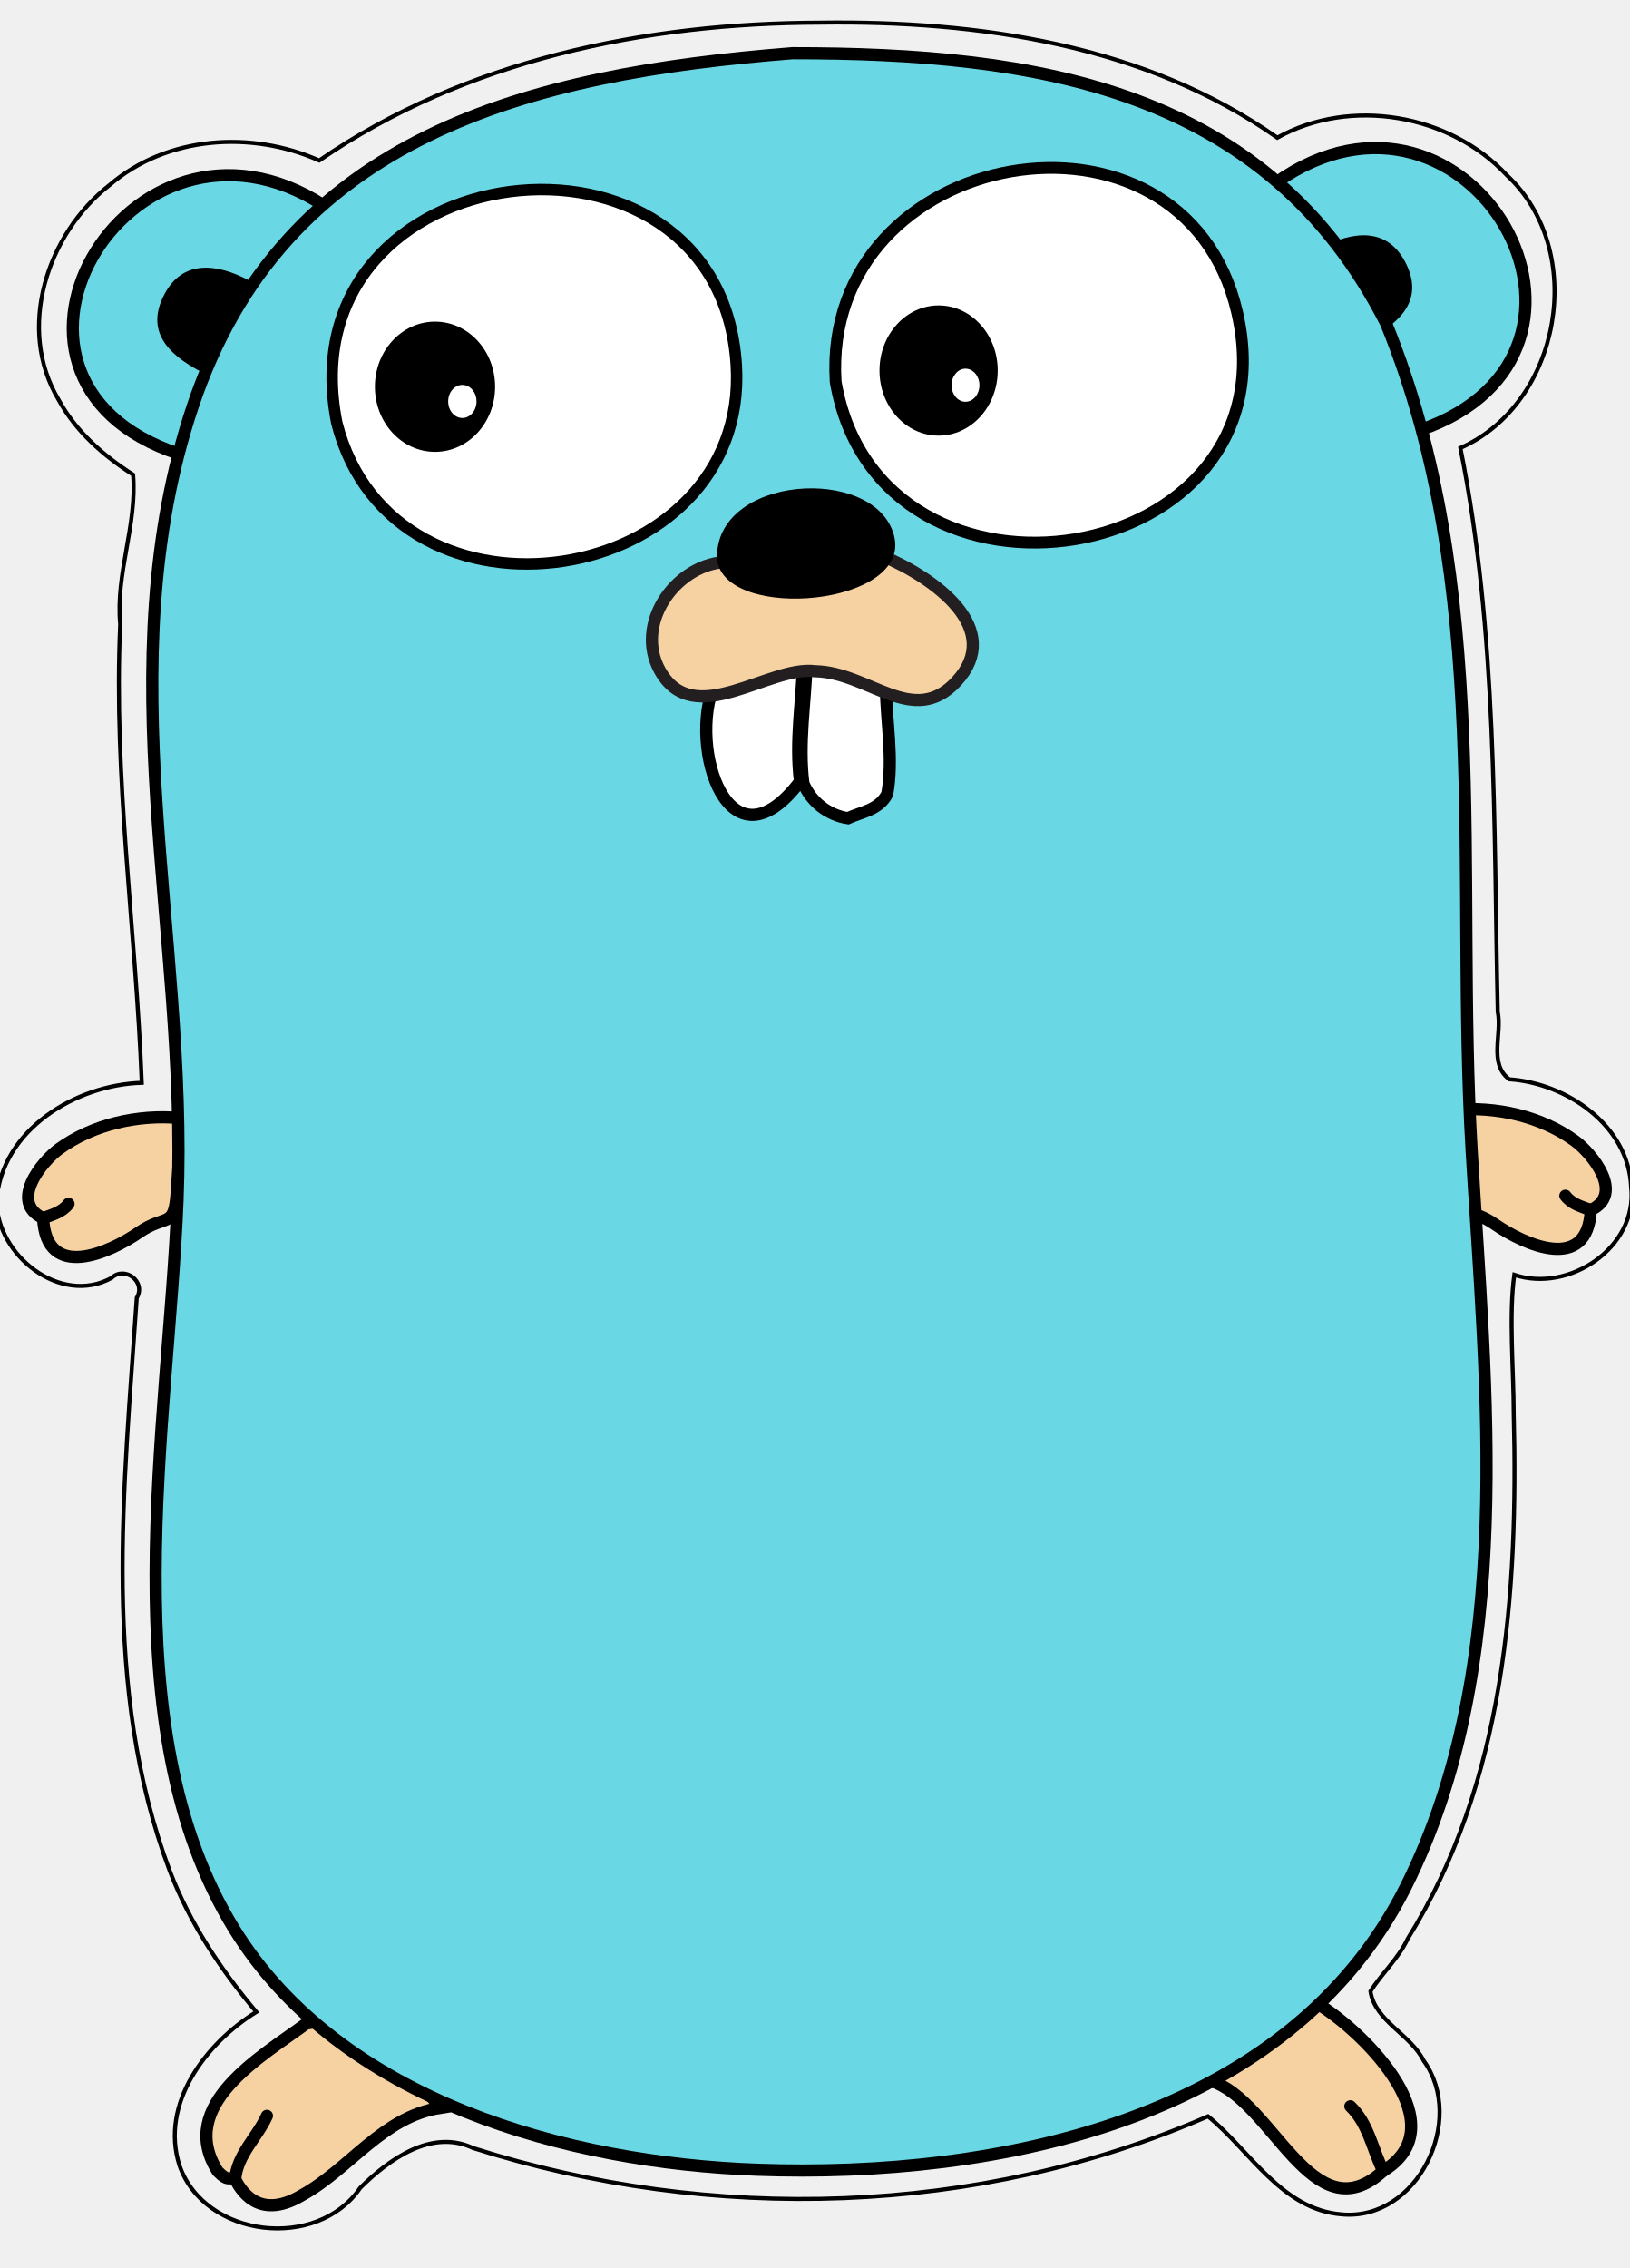
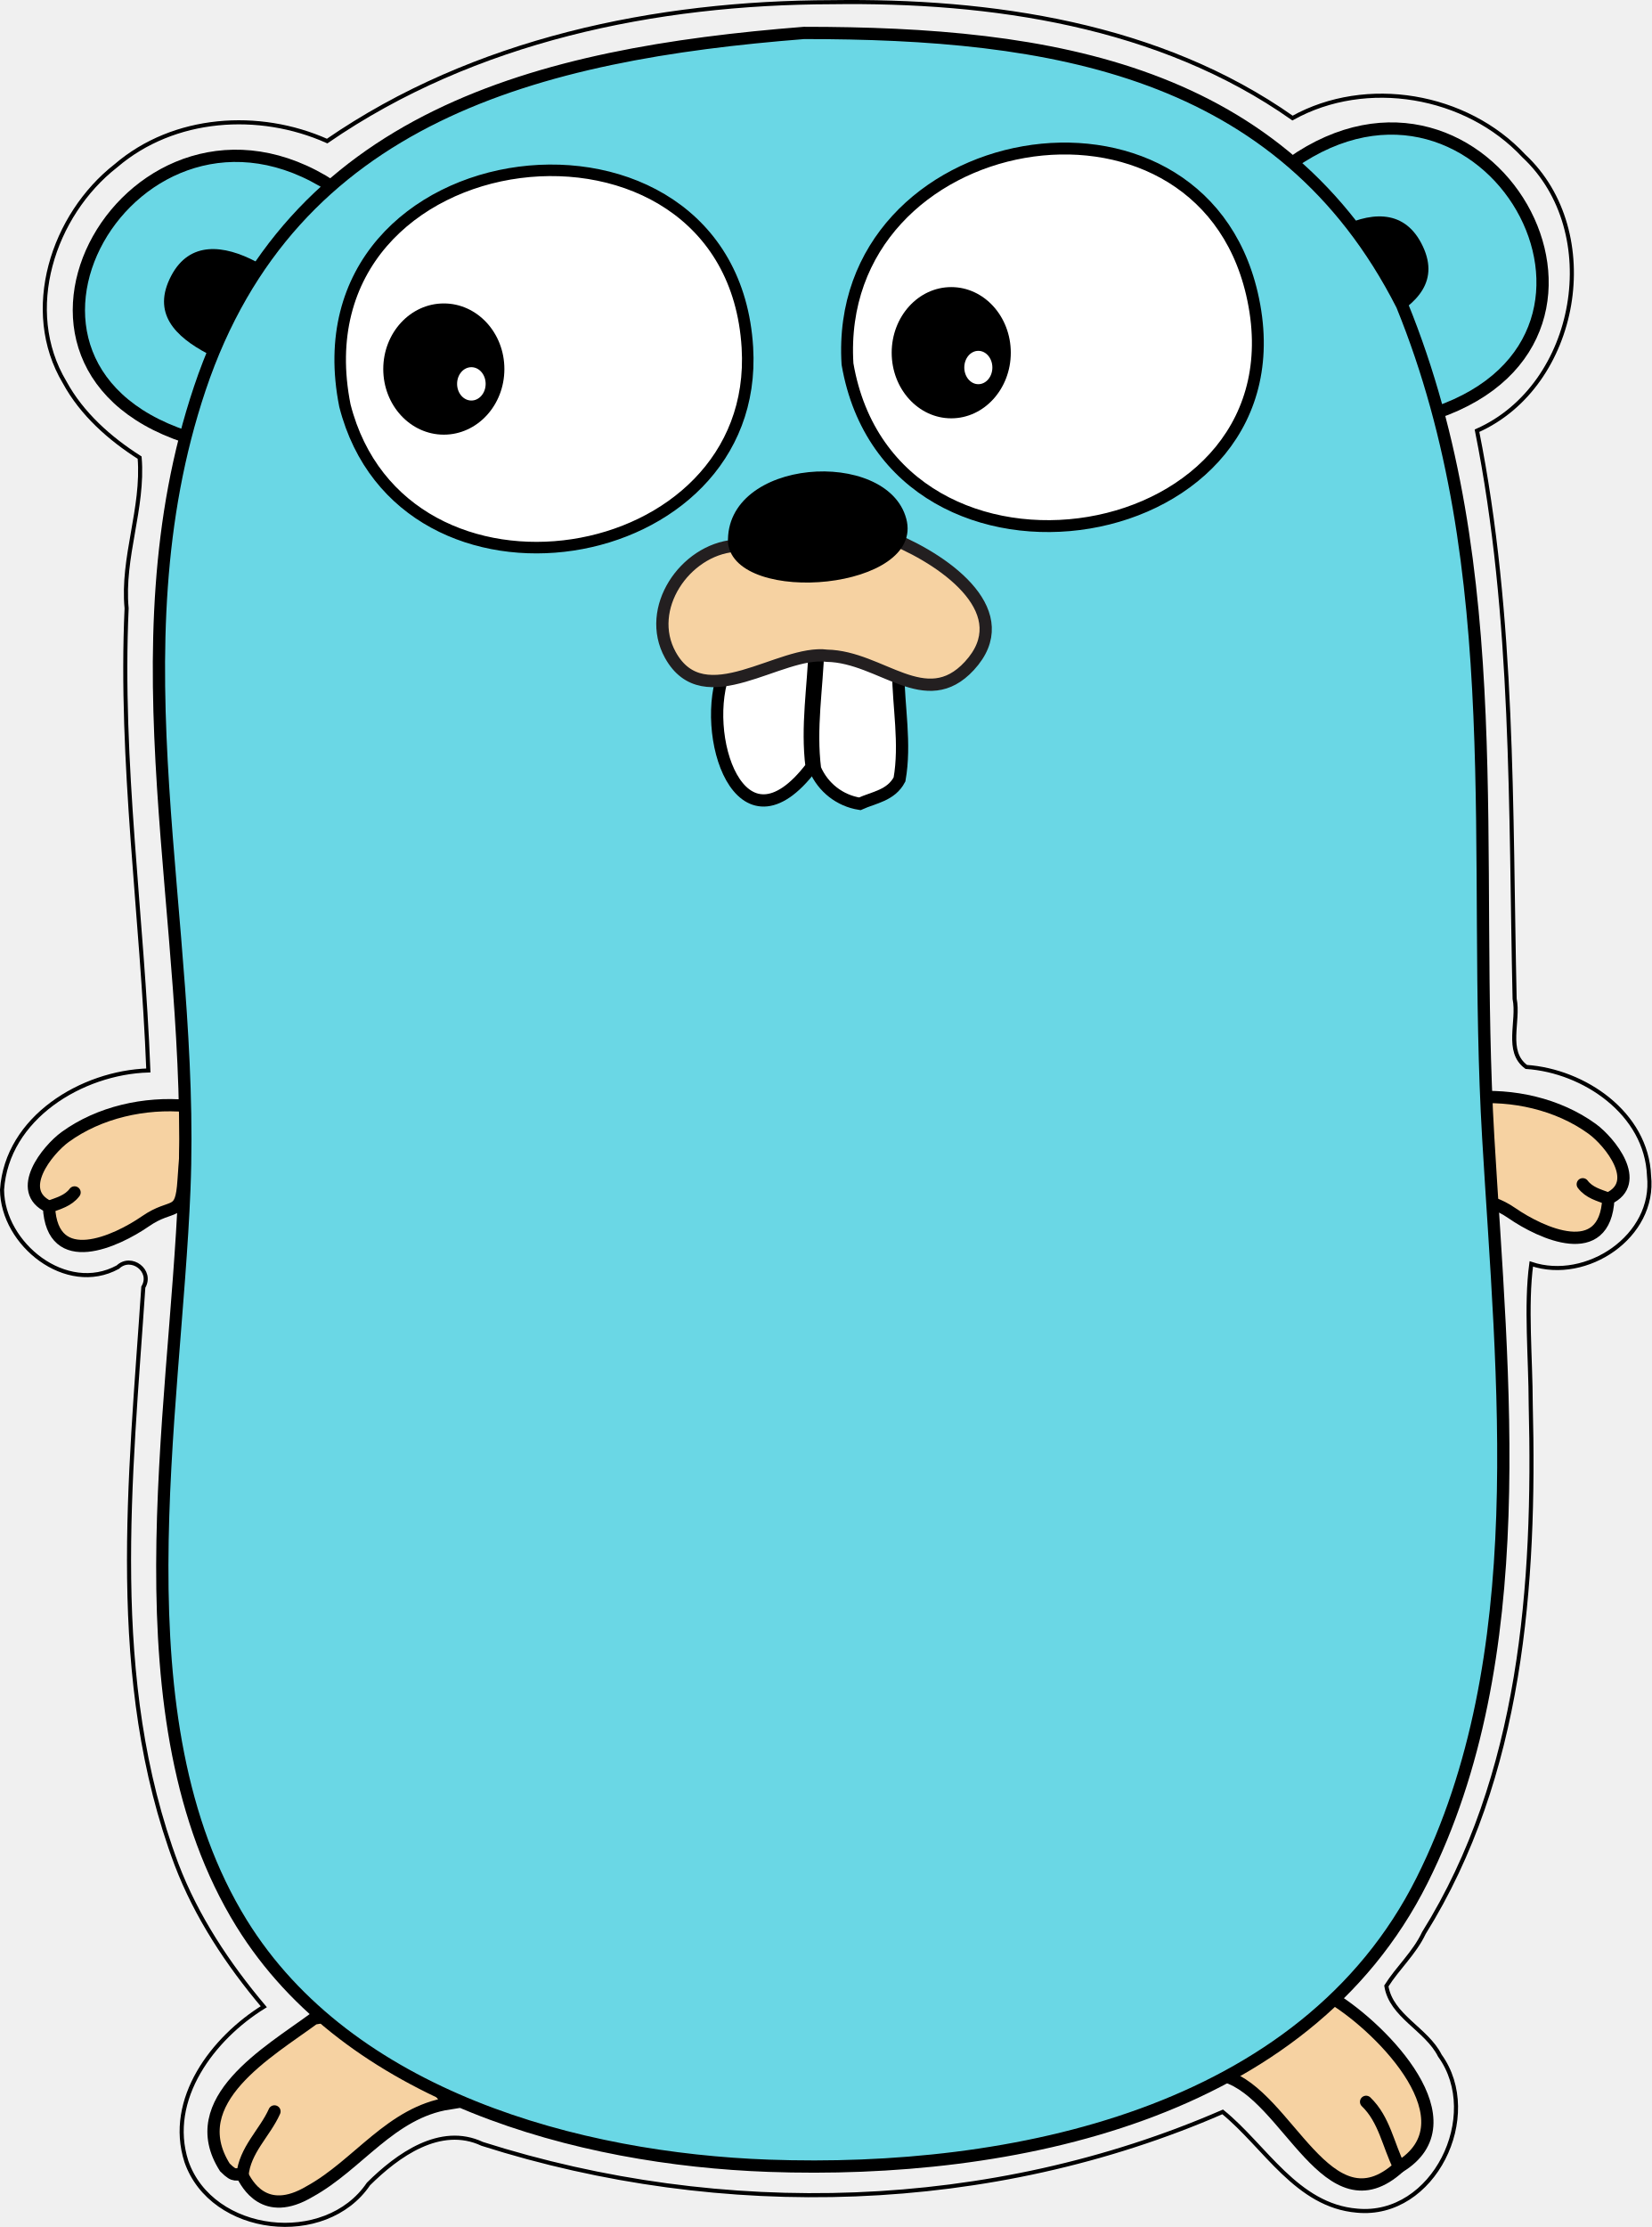
- <svg xmlns="http://www.w3.org/2000/svg" version="1.1" id="レイヤー_1" x="0px" y="0px" width="401.98px" height="559.472px" viewBox="0 0 401.98 559.472" enable-background="new 0 0 401.98 559.472" xml:space="preserve">
+ <svg xmlns="http://www.w3.org/2000/svg" version="1.1" id="レイヤー_1" x="0px" y="0px" width="84.106" height="113.386" viewBox="0 0 84.106 113.386" enable-background="new 0 0 401.98 559.472" xml:space="preserve">
  <defs id="defs1932" />
-   <path style="fill:none;stroke:#000000;stroke-opacity:1" d="M 202.324,5.596 C 159.228,5.693 114.729,14.816 78.76,39.592 62.071,32.149 41.23,33.478 27.051,45.627 11.6,57.678 3.951,81.054 14.488,98.666 c 4.206,7.745 11.079,13.796 18.354,18.426 1.023,12.428 -4.367,24.373 -3.188,36.897 -1.708,37.811 3.865,75.467 5.321,113.121 -16.295,0.496 -34.655,11.572 -35.826,29.219 0.11,13.33 15.736,25.827 28.355,18.924 3.283,-3.11 8.596,0.927 6.235,4.9 -3.136,46.957 -8.83,96.174 8.138,141.35 4.887,12.796 12.56,24.375 21.359,34.807 -12.406,7.661 -23.85,22.615 -18.949,37.895 6.219,17.906 34.059,21.048 44.586,5.494 7.037,-6.981 17.552,-14.652 27.849,-9.814 58.814,18.718 124.594,16.848 181.312,-7.833 10.417,8.478 18.127,22.954 32.904,24.182 18.777,1.79 30.896,-23.28 20.277,-37.949 -3.254,-6.505 -11.943,-9.67 -13.102,-17.061 2.805,-4.44 6.897,-8.077 9.188,-12.966 23.962,-38.387 27.28,-85.304 26.16,-129.404 -0.019,-11.241 -1.249,-24.157 0.138,-34.384 13.497,4.525 30.451,-6.737 28.828,-21.59 -0.592,-15.253 -15.88,-25.669 -30.053,-26.631 -5.183,-3.795 -1.723,-11.203 -2.856,-16.671 -1.045,-46.421 -0.043,-93.319 -9.214,-139.075 24.891,-11.022 31.451,-48.689 11.441,-67.299 C 357.711,28.127 333.208,23.903 315.131,33.961 282.524,11.009 241.317,5.043 202.324,5.596 Z" id="path2584" />
-   <path fill-rule="evenodd" clip-rule="evenodd" fill="#F6D2A2" stroke="#000000" stroke-width="3" stroke-linecap="round" d="  M10.634,300.493c0.764,15.751,16.499,8.463,23.626,3.539c6.765-4.675,8.743-0.789,9.337-10.015  c0.389-6.064,1.088-12.128,0.744-18.216c-10.23-0.927-21.357,1.509-29.744,7.602C10.277,286.542,2.177,296.561,10.634,300.493" id="path1875" />
-   <path fill-rule="evenodd" clip-rule="evenodd" fill="#C6B198" stroke="#000000" stroke-width="3" stroke-linecap="round" d="  M10.634,300.493c2.29-0.852,4.717-1.457,6.271-3.528" id="path1877" />
-   <path fill-rule="evenodd" clip-rule="evenodd" fill="#6AD7E5" stroke="#000000" stroke-width="3" stroke-linecap="round" d="  M46.997,112.853C-13.3,95.897,31.536,19.189,79.956,50.74L46.997,112.853z" id="path1879" />
-   <path fill-rule="evenodd" clip-rule="evenodd" fill="#6AD7E5" stroke="#000000" stroke-width="3" stroke-linecap="round" d="  M314.895,44.984c47.727-33.523,90.856,42.111,35.388,61.141L314.895,44.984z" id="path1881" />
-   <path fill-rule="evenodd" clip-rule="evenodd" fill="#F6D2A2" stroke="#000000" stroke-width="3" stroke-linecap="round" d="  M325.161,494.343c12.123,7.501,34.282,30.182,16.096,41.18c-17.474,15.999-27.254-17.561-42.591-22.211  C305.271,504.342,313.643,496.163,325.161,494.343z" id="path1883" />
-   <path fill-rule="evenodd" clip-rule="evenodd" fill="none" stroke="#000000" stroke-width="3" stroke-linecap="round" d="  M341.257,535.522c-2.696-5.361-3.601-11.618-8.102-15.939" id="path1885" />
-   <path fill-rule="evenodd" clip-rule="evenodd" fill="#F6D2A2" stroke="#000000" stroke-width="3" stroke-linecap="round" d="  M108.579,519.975c-14.229,2.202-22.238,15.039-34.1,21.558c-11.178,6.665-15.454-2.134-16.461-3.92  c-1.752-0.799-1.605,0.744-4.309-1.979c-10.362-16.354,10.797-28.308,21.815-36.432C90.87,496.1,100.487,509.404,108.579,519.975z" id="path1887" />
-   <path fill-rule="evenodd" clip-rule="evenodd" fill="none" stroke="#000000" stroke-width="3" stroke-linecap="round" d="  M58.019,537.612c0.542-6.233,5.484-10.407,7.838-15.677" id="path1889" />
-   <path fill-rule="evenodd" clip-rule="evenodd" d="M49.513,91.667c-7.955-4.208-13.791-9.923-8.925-19.124  c4.505-8.518,12.874-7.593,20.83-3.385L49.513,91.667z" id="path1891" />
-   <path fill-rule="evenodd" clip-rule="evenodd" d="M337.716,83.667c7.955-4.208,13.791-9.923,8.925-19.124  c-4.505-8.518-12.874-7.593-20.83-3.385L337.716,83.667z" id="path1893" />
-   <path fill-rule="evenodd" clip-rule="evenodd" fill="#F6D2A2" stroke="#000000" stroke-width="3" stroke-linecap="round" d="  M392.475,298.493c-0.764,15.751-16.499,8.463-23.626,3.539c-6.765-4.675-8.743-0.789-9.337-10.015  c-0.389-6.064-1.088-12.128-0.744-18.216c10.23-0.927,21.357,1.509,29.744,7.602C392.831,284.542,400.932,294.561,392.475,298.493" id="path1895" />
-   <path fill-rule="evenodd" clip-rule="evenodd" fill="#C6B198" stroke="#000000" stroke-width="3" stroke-linecap="round" d="  M392.475,298.493c-2.29-0.852-4.717-1.457-6.271-3.528" id="path1897" />
-   <g id="g1901">
-     <path d="   M195.512,13.124c60.365,0,116.953,8.633,146.452,66.629c26.478,65.006,17.062,135.104,21.1,203.806   c3.468,58.992,11.157,127.145-16.21,181.812c-28.79,57.514-100.73,71.982-160,69.863c-46.555-1.666-102.794-16.854-129.069-59.389   c-30.826-49.9-16.232-124.098-13.993-179.622c2.652-65.771-17.815-131.742,3.792-196.101   C69.999,33.359,130.451,18.271,195.512,13.124" id="path1899" clip-rule="evenodd" stroke-linecap="round" stroke-width="3" stroke="#000000" fill-rule="evenodd" fill="#6AD7E5" />
+   <path style="fill:none;stroke:#000000;stroke-width:0.208;stroke-opacity:1" d="m 42.361,0.111 c -8.963,0.02 -18.219,1.918 -25.7,7.071 -3.471,-1.548 -7.806,-1.271 -10.755,1.255 C 2.694,10.943 1.103,15.805 3.294,19.468 c 0.875,1.611 2.304,2.869 3.817,3.832 0.213,2.585 -0.908,5.069 -0.663,7.674 -0.355,7.864 0.804,15.696 1.107,23.527 -3.389,0.103 -7.208,2.407 -7.451,6.077 0.023,2.772 3.273,5.372 5.898,3.936 0.683,-0.647 1.788,0.193 1.297,1.019 -0.652,9.766 -1.837,20.003 1.693,29.399 1.016,2.661 2.612,5.07 4.442,7.239 -2.58,1.593 -4.961,4.704 -3.941,7.881 1.293,3.724 7.084,4.378 9.273,1.143 1.464,-1.452 3.651,-3.047 5.792,-2.041 12.232,3.893 25.914,3.504 37.71,-1.629 2.167,1.763 3.77,4.774 6.844,5.029 3.905,0.372 6.426,-4.842 4.217,-7.893 -0.677,-1.353 -2.484,-2.011 -2.725,-3.548 0.583,-0.924 1.434,-1.68 1.911,-2.697 4.984,-7.984 5.674,-17.742 5.441,-26.914 -0.004,-2.338 -0.26,-5.024 0.029,-7.151 2.807,0.941 6.333,-1.401 5.996,-4.49 -0.123,-3.172 -3.303,-5.339 -6.251,-5.539 -1.078,-0.789 -0.358,-2.33 -0.594,-3.467 -0.217,-9.655 -0.009,-19.409 -1.916,-28.925 5.177,-2.292 6.541,-10.127 2.38,-13.997 -2.919,-3.136 -8.015,-4.014 -11.775,-1.922 -6.782,-4.774 -15.352,-6.014 -23.462,-5.9 z" id="path2584" />
+   <path d="m 2.493,61.445 c 0.159,3.276 3.432,1.76 4.914,0.736 1.407,-0.972 1.818,-0.164 1.942,-2.083 0.081,-1.261 0.226,-2.522 0.155,-3.789 -2.128,-0.193 -4.442,0.314 -6.186,1.581 -0.898,0.653 -2.583,2.737 -0.824,3.554" id="path1875" style="clip-rule:evenodd;fill:#f6d2a2;fill-rule:evenodd;stroke:#000000;stroke-width:0.624;stroke-linecap:round" />
+   <path d="M 2.493,61.445 C 2.969,61.268 3.474,61.142 3.797,60.712" id="path1877" style="clip-rule:evenodd;fill:#c6b198;fill-rule:evenodd;stroke:#000000;stroke-width:0.624;stroke-linecap:round" />
+   <path d="M 10.056,22.419 C -2.485,18.892 6.84,2.938 16.911,9.5 Z" id="path1879" style="clip-rule:evenodd;fill:#6ad7e5;fill-rule:evenodd;stroke:#000000;stroke-width:0.624;stroke-linecap:round" />
+   <path d="M 65.774,8.303 C 75.701,1.331 84.671,17.062 73.135,21.02 Z" id="path1881" style="clip-rule:evenodd;fill:#6ad7e5;fill-rule:evenodd;stroke:#000000;stroke-width:0.624;stroke-linecap:round" />
+   <path d="m 67.91,101.763 c 2.521,1.56 7.13,6.277 3.348,8.565 -3.634,3.328 -5.668,-3.652 -8.858,-4.62 1.374,-1.866 3.115,-3.567 5.511,-3.945 z" id="path1883" style="clip-rule:evenodd;fill:#f6d2a2;fill-rule:evenodd;stroke:#000000;stroke-width:0.624;stroke-linecap:round" />
+   <path d="m 71.257,110.328 c -0.561,-1.115 -0.749,-2.416 -1.685,-3.315" id="path1885" style="clip-rule:evenodd;fill:none;fill-rule:evenodd;stroke:#000000;stroke-width:0.624;stroke-linecap:round" />
+   <path d="m 22.864,107.094 c -2.959,0.458 -4.625,3.128 -7.092,4.484 -2.325,1.386 -3.214,-0.444 -3.424,-0.815 -0.364,-0.166 -0.334,0.155 -0.896,-0.412 -2.155,-3.401 2.246,-5.888 4.537,-7.577 3.192,-0.645 5.192,2.122 6.875,4.32 z" id="path1887" style="clip-rule:evenodd;fill:#f6d2a2;fill-rule:evenodd;stroke:#000000;stroke-width:0.624;stroke-linecap:round" />
+   <path d="m 12.348,110.762 c 0.113,-1.296 1.141,-2.164 1.63,-3.261" id="path1889" style="clip-rule:evenodd;fill:none;fill-rule:evenodd;stroke:#000000;stroke-width:0.624;stroke-linecap:round" />
+   <path d="m 10.579,18.013 c -1.655,-0.875 -2.868,-2.064 -1.856,-3.978 0.937,-1.772 2.678,-1.579 4.332,-0.704 z" id="path1891" style="clip-rule:evenodd;fill-rule:evenodd;stroke-width:0.208" />
+   <path d="m 70.521,16.349 c 1.655,-0.875 2.868,-2.064 1.856,-3.977 -0.937,-1.772 -2.678,-1.579 -4.332,-0.704 z" id="path1893" style="clip-rule:evenodd;fill-rule:evenodd;stroke-width:0.208" />
+   <path d="m 81.91,61.029 c -0.159,3.276 -3.432,1.76 -4.914,0.736 -1.407,-0.972 -1.818,-0.164 -1.942,-2.083 -0.081,-1.261 -0.226,-2.522 -0.155,-3.789 2.128,-0.193 4.442,0.314 6.186,1.581 0.898,0.653 2.583,2.737 0.824,3.554" id="path1895" style="clip-rule:evenodd;fill:#f6d2a2;fill-rule:evenodd;stroke:#000000;stroke-width:0.624;stroke-linecap:round" />
+   <path d="M 81.91,61.029 C 81.434,60.852 80.929,60.726 80.606,60.296" id="path1897" style="clip-rule:evenodd;fill:#c6b198;fill-rule:evenodd;stroke:#000000;stroke-width:0.624;stroke-linecap:round" />
+   <g id="g1901" transform="matrix(0.2079847,0,0,0.2079847,0.2811328,-1.05267)">
+     <path d="m 195.512,13.124 c 60.365,0 116.953,8.633 146.452,66.629 26.478,65.006 17.062,135.104 21.1,203.806 3.468,58.992 11.157,127.145 -16.21,181.812 -28.79,57.514 -100.73,71.982 -160,69.863 C 140.299,533.568 84.06,518.38 57.785,475.845 26.959,425.945 41.553,351.747 43.792,296.223 46.444,230.452 25.977,164.481 47.584,100.122 69.999,33.359 130.451,18.271 195.512,13.124" id="path1899" style="clip-rule:evenodd;fill:#6ad7e5;fill-rule:evenodd;stroke:#000000;stroke-width:3;stroke-linecap:round" />
  </g>
-   <path fill-rule="evenodd" clip-rule="evenodd" fill="#FFFFFF" stroke="#000000" stroke-width="2.908" stroke-linecap="round" d="  M206.169,94.16c10.838,63.003,113.822,46.345,99.03-17.197C291.935,19.983,202.567,35.755,206.169,94.16" id="path1903" />
-   <path fill-rule="evenodd" clip-rule="evenodd" fill="#FFFFFF" stroke="#000000" stroke-width="2.821" stroke-linecap="round" d="  M83.103,104.35c14.047,54.85,101.864,40.807,98.554-14.213C177.691,24.242,69.673,36.957,83.103,104.35" id="path1905" />
-   <path fill-rule="evenodd" clip-rule="evenodd" fill="#FFFFFF" stroke="#000000" stroke-width="3" stroke-linecap="round" d="  M218.594,169.762c0.046,8.191,1.861,17.387,0.312,26.101c-2.091,3.952-6.193,4.37-9.729,5.967c-4.89-0.767-9.002-3.978-10.963-8.552  c-1.255-9.946,0.468-19.576,0.785-29.526L218.594,169.762z" id="path1907" />
-   <g id="g1913">
-     <ellipse fill-rule="evenodd" clip-rule="evenodd" cx="107.324" cy="95.404" rx="14.829" ry="16.062" id="ellipse1909" />
-     <ellipse fill-rule="evenodd" clip-rule="evenodd" fill="#FFFFFF" cx="114.069" cy="99.029" rx="3.496" ry="4.082" id="ellipse1911" />
+   <path d="m 43.161,18.531 c 2.254,13.104 23.673,9.639 20.597,-3.577 C 60.999,3.103 42.412,6.384 43.161,18.531" id="path1903" style="clip-rule:evenodd;fill:#ffffff;fill-rule:evenodd;stroke:#000000;stroke-width:0.605;stroke-linecap:round" />
+   <path d="m 17.565,20.651 c 2.922,11.408 21.186,8.487 20.498,-2.956 C 37.238,3.989 14.772,6.634 17.565,20.651" id="path1905" style="clip-rule:evenodd;fill:#ffffff;fill-rule:evenodd;stroke:#000000;stroke-width:0.587;stroke-linecap:round" />
+   <path d="m 45.745,34.255 c 0.01,1.704 0.387,3.616 0.065,5.429 -0.435,0.822 -1.288,0.909 -2.023,1.241 -1.017,-0.16 -1.872,-0.827 -2.28,-1.779 -0.261,-2.069 0.097,-4.072 0.163,-6.141 z" id="path1907" style="clip-rule:evenodd;fill:#ffffff;fill-rule:evenodd;stroke:#000000;stroke-width:0.624;stroke-linecap:round" />
+   <g id="g1913" transform="matrix(0.2079847,0,0,0.2079847,0.2811328,-1.05267)">
+     <ellipse cx="107.324" cy="95.404" rx="14.829" ry="16.062" id="ellipse1909" style="clip-rule:evenodd;fill-rule:evenodd" />
+     <ellipse cx="114.069" cy="99.029" rx="3.496" ry="4.082" id="ellipse1911" style="clip-rule:evenodd;fill:#ffffff;fill-rule:evenodd" />
  </g>
-   <g id="g1919">
-     <ellipse fill-rule="evenodd" clip-rule="evenodd" cx="231.571" cy="91.404" rx="14.582" ry="16.062" id="ellipse1915" />
-     <ellipse fill-rule="evenodd" clip-rule="evenodd" fill="#FFFFFF" cx="238.204" cy="95.029" rx="3.438" ry="4.082" id="ellipse1917" />
+   <g id="g1919" transform="matrix(0.2079847,0,0,0.2079847,0.2811328,-1.05267)">
+     <ellipse cx="231.571" cy="91.404" rx="14.582" ry="16.062" id="ellipse1915" style="clip-rule:evenodd;fill-rule:evenodd" />
+     <ellipse cx="238.204" cy="95.029" rx="3.438" ry="4.082" id="ellipse1917" style="clip-rule:evenodd;fill:#ffffff;fill-rule:evenodd" />
  </g>
-   <path fill-rule="evenodd" clip-rule="evenodd" fill="#FFFFFF" stroke="#000000" stroke-width="3" stroke-linecap="round" d="  M176.217,168.87c-6.47,15.68,3.608,47.035,21.163,23.908c-1.255-9.946,0.468-19.576,0.785-29.526L176.217,168.87z" id="path1921" />
-   <g id="g1927">
-     <path fill-rule="evenodd" clip-rule="evenodd" fill="#F6D2A2" stroke="#231F20" stroke-width="3" stroke-linecap="round" d="   M178.431,138.673c-12.059,1.028-21.916,15.366-15.646,26.709c8.303,15.024,26.836-1.329,38.379,0.203   c13.285,0.272,24.17,14.047,34.84,2.49c11.867-12.854-5.109-25.373-18.377-30.97L178.431,138.673z" id="path1923" />
-     <path fill-rule="evenodd" clip-rule="evenodd" d="M176.913,138.045c-0.893-20.891,38.938-23.503,43.642-6.016   C225.247,149.475,178.874,153.527,176.913,138.045C175.348,125.682,176.913,138.045,176.913,138.045z" id="path1925" />
+   <path d="m 36.932,34.07 c -1.346,3.261 0.75,9.783 4.402,4.973 -0.261,-2.069 0.097,-4.072 0.163,-6.141 z" id="path1921" style="clip-rule:evenodd;fill:#ffffff;fill-rule:evenodd;stroke:#000000;stroke-width:0.624;stroke-linecap:round" />
+   <g id="g1927" transform="matrix(0.2079847,0,0,0.2079847,0.2811328,-1.05267)">
+     <path d="m 178.431,138.673 c -12.059,1.028 -21.916,15.366 -15.646,26.709 8.303,15.024 26.836,-1.329 38.379,0.203 13.285,0.272 24.17,14.047 34.84,2.49 11.867,-12.854 -5.109,-25.373 -18.377,-30.97 z" id="path1923" style="clip-rule:evenodd;fill:#f6d2a2;fill-rule:evenodd;stroke:#231f20;stroke-width:3;stroke-linecap:round" />
+     <path d="m 176.913,138.045 c -0.893,-20.891 38.938,-23.503 43.642,-6.016 4.692,17.446 -41.681,21.498 -43.642,6.016 -1.565,-12.363 0,0 0,0 z" id="path1925" style="clip-rule:evenodd;fill-rule:evenodd" />
  </g>
</svg>
